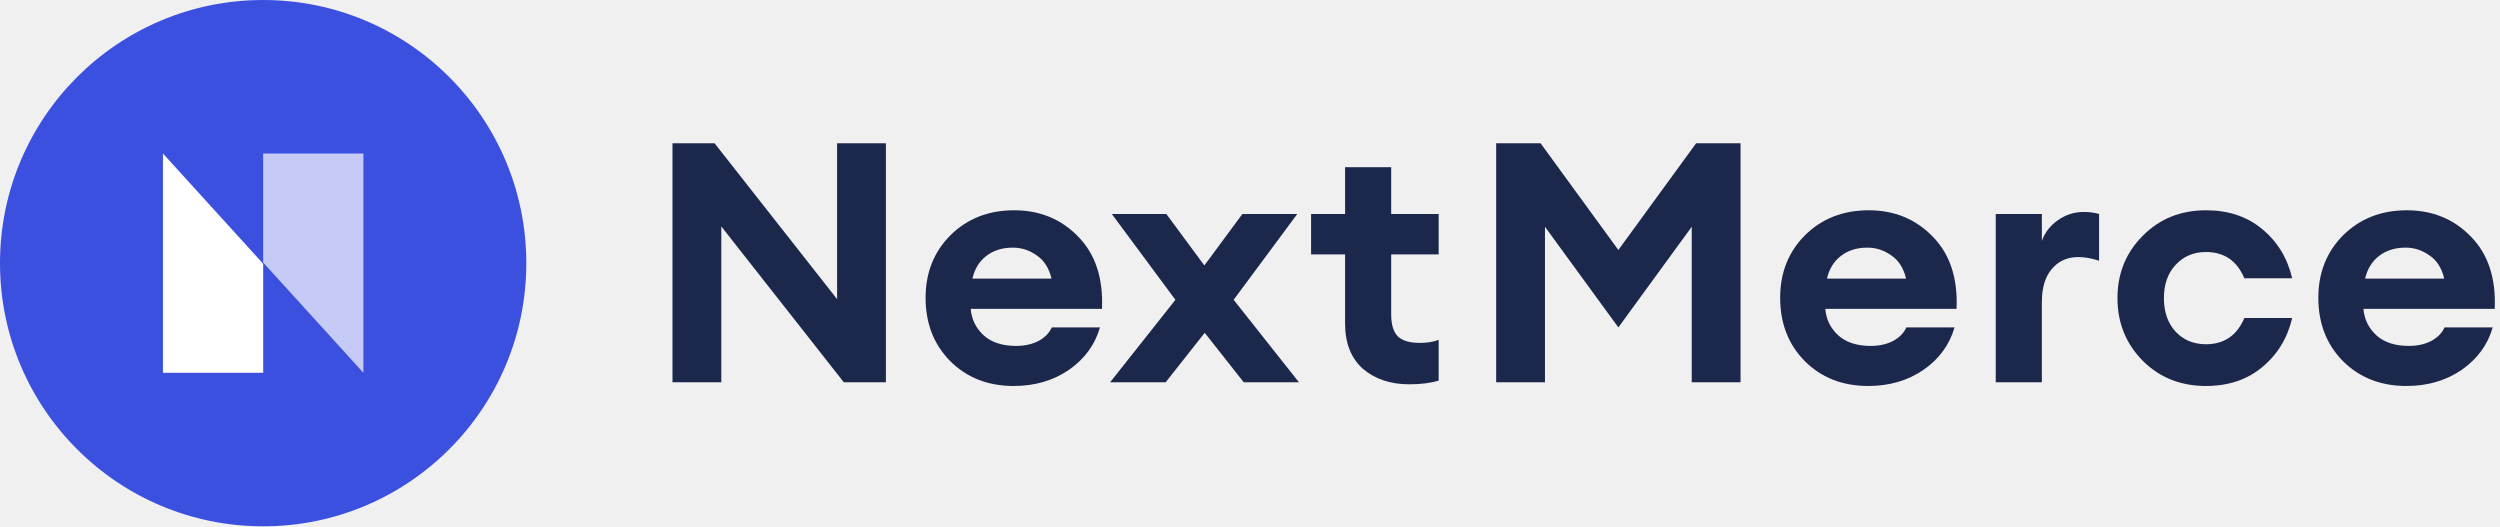
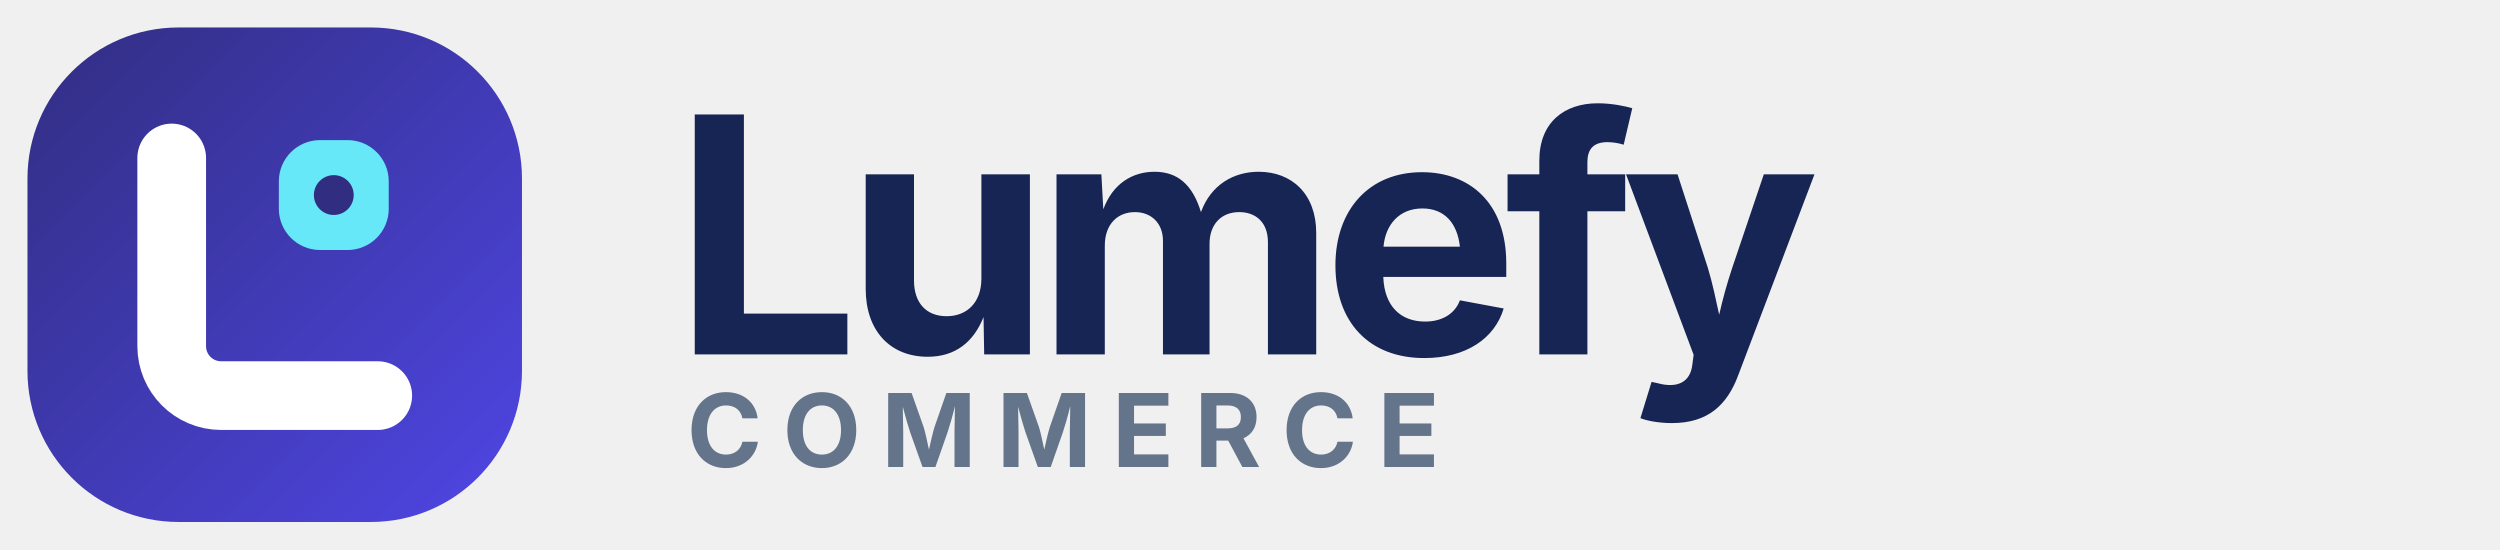
- <svg xmlns="http://www.w3.org/2000/svg" width="171" height="36" viewBox="0 0 171 36" fill="none">
-   <path d="M60.596 26.148H57.718L49.337 15.488V26.148H45.998V9.801H48.877L57.257 20.461V9.801H60.596V26.148Z" fill="#1C274C" />
-   <path d="M69.343 26.401C67.578 26.401 66.127 25.833 64.992 24.697C63.871 23.561 63.311 22.118 63.311 20.369C63.311 18.649 63.879 17.222 65.015 16.086C66.166 14.95 67.616 14.383 69.366 14.383C71.131 14.383 72.597 14.989 73.764 16.201C74.93 17.399 75.467 19.041 75.375 21.128H66.396C66.457 21.85 66.757 22.456 67.294 22.947C67.831 23.423 68.568 23.661 69.504 23.661C70.072 23.661 70.571 23.553 71.001 23.339C71.446 23.108 71.76 22.794 71.945 22.395H75.237C74.899 23.577 74.193 24.544 73.119 25.296C72.044 26.032 70.786 26.401 69.343 26.401ZM69.274 16.938C68.553 16.938 67.946 17.13 67.455 17.514C66.979 17.882 66.665 18.396 66.511 19.056H71.922C71.753 18.335 71.415 17.805 70.909 17.468C70.418 17.115 69.873 16.938 69.274 16.938Z" fill="#1C274C" />
-   <path d="M85.072 26.148L82.401 22.763L79.731 26.148H75.932L80.398 20.507L76.047 14.636H79.777L82.378 18.158L84.98 14.636H88.733L84.381 20.507L88.848 26.148H85.072Z" fill="#1C274C" />
-   <path d="M96.401 26.286C95.111 26.286 94.052 25.933 93.224 25.227C92.41 24.505 92.003 23.469 92.003 22.118V17.399H89.678V14.636H92.003V11.435H95.157V14.636H98.404V17.399H95.157V21.497C95.157 22.203 95.311 22.709 95.618 23.016C95.925 23.308 96.424 23.454 97.115 23.454C97.606 23.454 98.035 23.385 98.404 23.247V26.032C97.851 26.201 97.183 26.286 96.401 26.286Z" fill="#1C274C" />
-   <path d="M102.338 9.801H105.377L110.695 17.099L116.014 9.801H119.053V26.148H115.714V15.511L110.695 22.395L105.676 15.511V26.148H102.338V9.801Z" fill="#1C274C" />
-   <path d="M127.796 26.401C126.03 26.401 124.58 25.833 123.444 24.697C122.324 23.561 121.763 22.118 121.763 20.369C121.763 18.649 122.331 17.222 123.467 16.086C124.618 14.95 126.069 14.383 127.819 14.383C129.584 14.383 131.05 14.989 132.216 16.201C133.383 17.399 133.92 19.041 133.828 21.128H124.849C124.91 21.85 125.209 22.456 125.746 22.947C126.284 23.423 127.02 23.661 127.957 23.661C128.525 23.661 129.023 23.553 129.453 23.339C129.898 23.108 130.213 22.794 130.397 22.395H133.69C133.352 23.577 132.646 24.544 131.571 25.296C130.497 26.032 129.238 26.401 127.796 26.401ZM127.727 16.938C127.005 16.938 126.399 17.13 125.908 17.514C125.432 17.882 125.117 18.396 124.964 19.056H130.374C130.205 18.335 129.868 17.805 129.361 17.468C128.87 17.115 128.325 16.938 127.727 16.938Z" fill="#1C274C" />
-   <path d="M136.509 26.148V14.636H139.663V16.478C139.863 15.91 140.224 15.442 140.745 15.073C141.283 14.69 141.874 14.498 142.518 14.498C142.917 14.498 143.27 14.544 143.577 14.636V17.836C143.071 17.667 142.595 17.583 142.15 17.583C141.398 17.583 140.792 17.859 140.331 18.412C139.886 18.949 139.663 19.693 139.663 20.645V26.148H136.509Z" fill="#1C274C" />
-   <path d="M150.89 26.401C149.156 26.401 147.713 25.825 146.562 24.674C145.411 23.508 144.835 22.08 144.835 20.392C144.835 18.703 145.411 17.283 146.562 16.132C147.713 14.966 149.156 14.383 150.89 14.383C152.425 14.383 153.707 14.812 154.735 15.672C155.779 16.531 156.462 17.652 156.784 19.033H153.515C153.008 17.836 152.133 17.237 150.89 17.237C150.046 17.237 149.355 17.529 148.818 18.112C148.281 18.68 148.012 19.44 148.012 20.392C148.012 21.343 148.281 22.111 148.818 22.694C149.355 23.262 150.046 23.546 150.89 23.546C152.133 23.546 153.008 22.947 153.515 21.75H156.784C156.462 23.131 155.779 24.252 154.735 25.111C153.707 25.971 152.425 26.401 150.89 26.401Z" fill="#1C274C" />
-   <path d="M164.606 26.401C162.841 26.401 161.391 25.833 160.255 24.697C159.134 23.561 158.574 22.118 158.574 20.369C158.574 18.649 159.142 17.222 160.278 16.086C161.429 14.95 162.88 14.383 164.629 14.383C166.394 14.383 167.86 14.989 169.027 16.201C170.193 17.399 170.731 19.041 170.638 21.128H161.659C161.721 21.85 162.02 22.456 162.557 22.947C163.094 23.423 163.831 23.661 164.767 23.661C165.335 23.661 165.834 23.553 166.264 23.339C166.709 23.108 167.024 22.794 167.208 22.395H170.5C170.163 23.577 169.457 24.544 168.382 25.296C167.308 26.032 166.049 26.401 164.606 26.401ZM164.537 16.938C163.816 16.938 163.21 17.13 162.718 17.514C162.243 17.882 161.928 18.396 161.774 19.056H167.185C167.016 18.335 166.678 17.805 166.172 17.468C165.681 17.115 165.136 16.938 164.537 16.938Z" fill="#1C274C" />
-   <circle cx="18" cy="18" r="18" fill="#3C50E0" />
-   <path d="M11.145 10.499L18.002 18.043V25.5H11.145L11.145 10.499Z" fill="white" />
-   <path opacity="0.7" d="M24.857 25.5L18 17.957L18 10.5L24.857 10.5L24.857 25.5Z" fill="white" />
+ <svg xmlns="http://www.w3.org/2000/svg" width="182" height="40" viewBox="0 0 182 40" fill="none" role="img" aria-labelledby="title">
+   <defs>
+     <linearGradient id="lumefy-store-gradient" x1="2" y1="2" x2="38" y2="38" gradientUnits="userSpaceOnUse">
+       <stop stop-color="#312E81" />
+       <stop offset="1" stop-color="#4F46E5" />
+     </linearGradient>
+   </defs>
+   <rect x="2" y="2" width="36" height="36" rx="11" fill="url(#lumefy-store-gradient)" />
+   <path d="M12.5 11.5V25.2C12.5 27.19 14.11 28.8 16.1 28.8H27.5" stroke="white" stroke-width="5" stroke-linecap="round" />
+   <rect x="20.3" y="10.2" width="8" height="8" rx="3" fill="#67E8F9" />
+   <circle cx="24.3" cy="14.2" r="1.45" fill="#312E81" />
+   <text x="49" y="25.8" fill="#172554" font-family="Inter, Arial, sans-serif" font-size="24" font-weight="750" letter-spacing="-1.05">Lumefy</text>
+   <text x="50" y="34" fill="#64748B" font-family="Inter, Arial, sans-serif" font-size="7.4" font-weight="700" letter-spacing="1.5">COMMERCE</text>
</svg>
